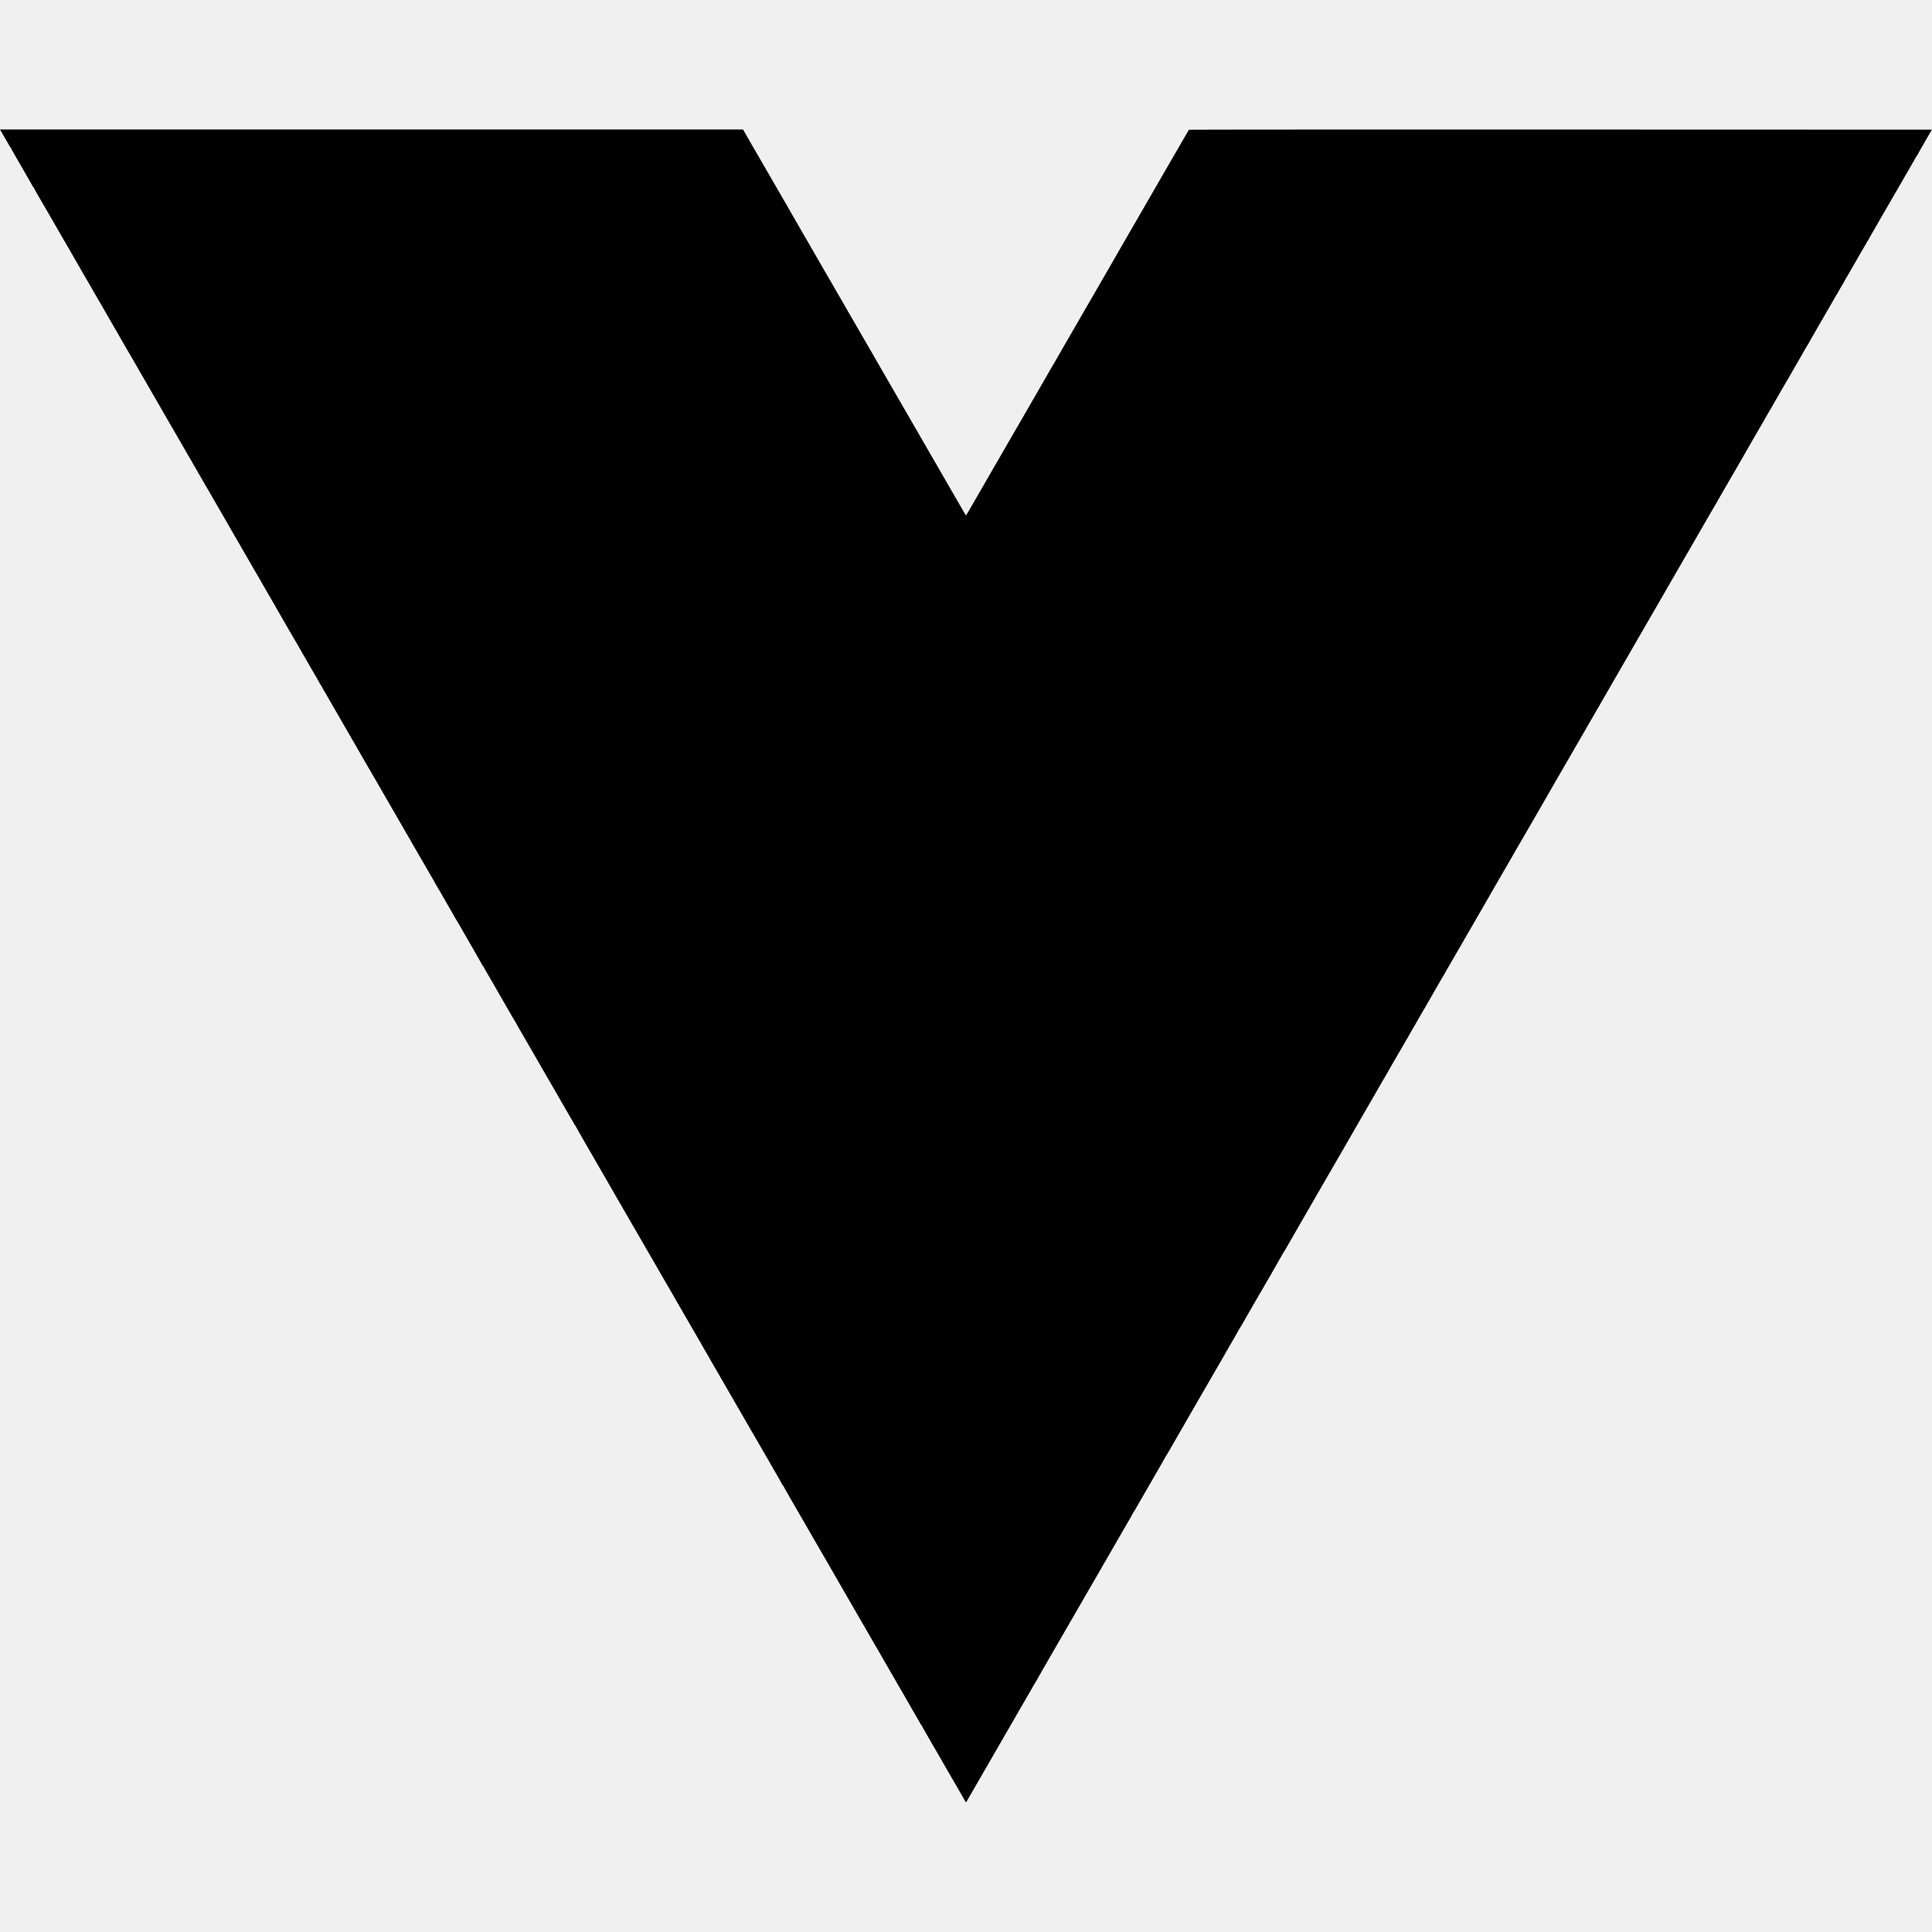
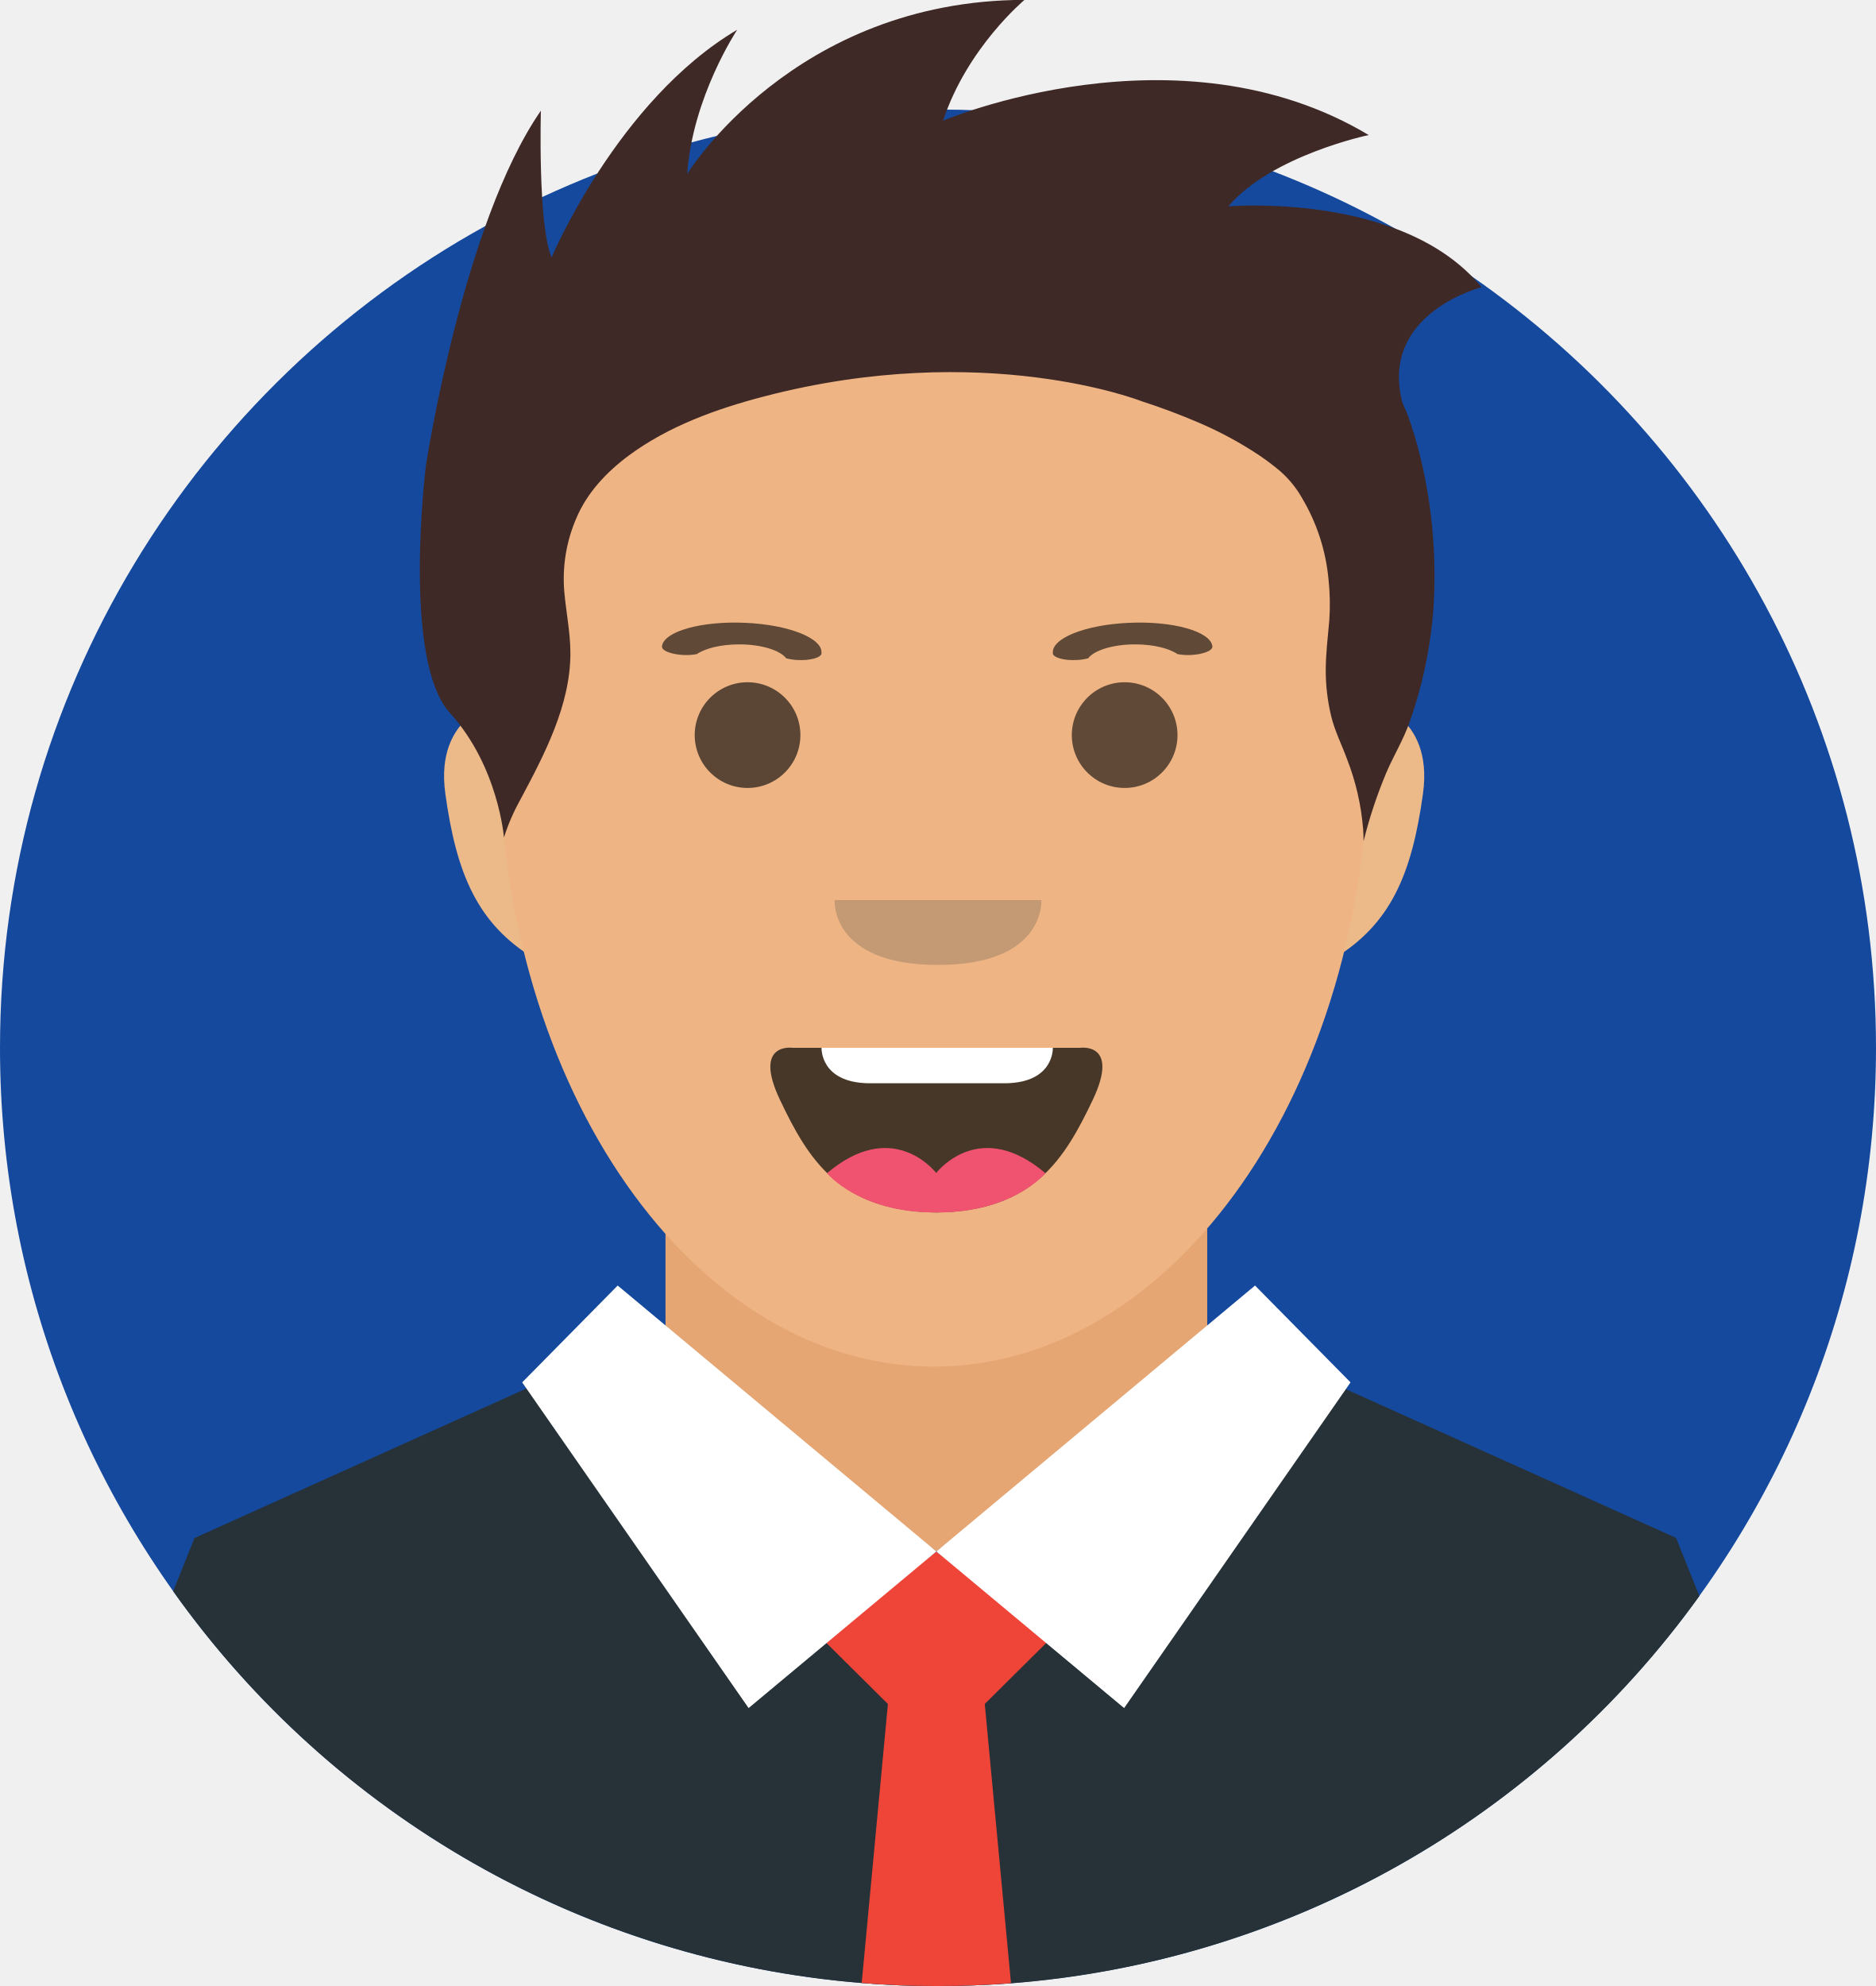
- <svg xmlns="http://www.w3.org/2000/svg" version="1.0" width="16pt" height="16pt" viewBox="0 0 16 16" preserveAspectRatio="xMidYMid meet">
-   <g transform="translate(0,16) scale(0.00032,-0.00032)" fill="#000000" stroke="none">
-     <path d="M18 46618 c45 -75 122 -207 122 -211 0 -2 25 -45 55 -95 30 -50 55 -96 55 -102 0 -5 5 -10 10 -10 6 0 10 -4 10 -9 0 -5 73 -135 161 -288 89 -153 173 -298 187 -323 14 -25 32 -57 41 -72 88 -149 187 -324 189 -335 2 -7 8 -13 13 -13 5 0 9 -4 9 -10 0 -5 46 -89 103 -187 175 -302 490 -846 507 -876 8 -16 20 -36 25 -45 28 -46 290 -498 339 -585 13 -23 74 -129 136 -236 61 -107 123 -215 137 -240 14 -25 29 -50 33 -56 5 -5 23 -37 40 -70 18 -33 38 -67 44 -75 11 -16 21 -33 63 -109 14 -25 29 -50 33 -56 4 -5 21 -35 38 -65 55 -100 261 -455 269 -465 4 -5 14 -21 20 -35 15 -29 41 -75 103 -180 24 -41 52 -88 60 -105 9 -16 57 -100 107 -185 112 -193 362 -626 380 -660 8 -14 23 -38 33 -55 11 -16 23 -37 27 -45 4 -8 26 -46 48 -85 23 -38 53 -90 67 -115 46 -81 64 -113 178 -310 62 -107 121 -210 132 -227 37 -67 56 -99 85 -148 16 -27 32 -57 36 -65 4 -8 15 -27 25 -42 9 -15 53 -89 96 -165 44 -76 177 -307 296 -513 120 -206 268 -463 330 -570 131 -227 117 -203 200 -348 36 -62 73 -125 82 -140 10 -15 21 -34 25 -42 4 -8 20 -37 36 -65 17 -27 38 -65 48 -82 49 -85 64 -111 87 -153 13 -25 28 -49 32 -55 4 -5 78 -134 165 -285 87 -151 166 -288 176 -305 10 -16 26 -43 35 -59 9 -17 125 -217 257 -445 132 -229 253 -441 270 -471 17 -30 45 -79 64 -108 18 -29 33 -54 33 -57 0 -2 20 -37 44 -77 24 -40 123 -212 221 -383 97 -170 190 -330 205 -355 16 -25 39 -65 53 -90 13 -25 81 -144 152 -265 70 -121 137 -238 150 -260 12 -22 37 -65 55 -95 18 -30 43 -73 55 -95 12 -22 48 -85 80 -140 77 -132 163 -280 190 -330 13 -22 71 -123 130 -225 59 -102 116 -199 126 -217 10 -17 29 -50 43 -72 15 -22 26 -43 26 -45 0 -2 27 -50 60 -106 33 -56 60 -103 60 -105 0 -2 55 -98 90 -155 8 -14 182 -316 239 -414 13 -22 45 -79 72 -124 27 -46 49 -86 49 -89 0 -2 14 -24 30 -48 16 -24 30 -46 30 -49 0 -5 74 -135 100 -176 5 -8 24 -42 43 -75 50 -88 58 -101 262 -455 104 -179 199 -345 213 -370 14 -25 28 -49 32 -55 4 -5 17 -26 28 -45 10 -19 62 -109 114 -200 114 -197 133 -230 170 -295 16 -27 33 -57 38 -65 17 -28 96 -165 103 -180 4 -8 16 -28 26 -45 10 -16 77 -131 148 -255 72 -124 181 -313 243 -420 62 -107 121 -209 131 -227 35 -62 323 -560 392 -678 38 -66 83 -145 100 -175 16 -30 33 -59 37 -65 4 -5 17 -27 29 -47 34 -61 56 -100 90 -156 17 -29 31 -55 31 -57 0 -2 17 -32 39 -67 21 -35 134 -229 251 -433 117 -203 235 -407 261 -451 27 -45 49 -85 49 -88 0 -4 8 -19 19 -34 15 -21 200 -341 309 -533 10 -19 33 -58 51 -87 17 -29 31 -54 31 -56 0 -2 25 -44 55 -94 30 -50 55 -95 55 -98 0 -4 6 -15 14 -23 7 -9 27 -41 43 -71 17 -30 170 -297 342 -594 171 -296 311 -542 311 -547 0 -5 5 -9 10 -9 6 0 10 -4 10 -10 0 -5 22 -47 49 -92 27 -46 58 -99 68 -118 24 -43 81 -140 93 -160 5 -8 66 -114 135 -235 69 -121 130 -227 135 -235 12 -21 259 -447 283 -490 10 -19 28 -47 38 -62 11 -14 19 -29 19 -32 0 -3 37 -69 83 -148 99 -170 305 -526 337 -583 13 -22 31 -53 41 -70 11 -16 22 -37 26 -45 7 -14 82 -146 103 -180 14 -24 181 -311 205 -355 13 -22 46 -80 75 -130 29 -49 64 -110 78 -135 14 -25 51 -88 82 -140 31 -52 59 -102 63 -110 4 -8 18 -33 31 -55 205 -353 284 -489 309 -535 17 -30 45 -78 62 -106 18 -28 36 -60 39 -72 4 -12 12 -22 17 -22 5 0 9 -4 9 -10 0 -5 109 -197 241 -427 133 -230 250 -431 259 -448 51 -90 222 -385 280 -485 37 -63 78 -135 92 -160 14 -25 67 -117 118 -205 51 -88 101 -175 111 -193 34 -58 55 -95 149 -257 51 -88 101 -173 110 -190 9 -16 76 -131 147 -255 72 -124 140 -241 151 -260 61 -108 281 -489 355 -615 38 -66 77 -133 87 -150 35 -63 91 -161 100 -175 14 -23 99 -169 128 -220 54 -97 135 -235 142 -245 4 -5 20 -32 35 -60 26 -48 238 -416 276 -480 10 -16 26 -46 37 -65 30 -53 382 -661 403 -695 10 -16 22 -37 26 -45 4 -8 26 -48 50 -88 24 -41 43 -75 43 -77 0 -2 22 -40 50 -85 27 -45 50 -84 50 -86 0 -3 38 -69 83 -147 84 -142 302 -520 340 -587 10 -19 34 -60 52 -90 18 -30 44 -75 57 -100 14 -25 45 -79 70 -120 25 -41 56 -96 70 -121 14 -25 77 -133 138 -240 62 -107 122 -210 132 -229 25 -43 310 -535 337 -581 11 -19 26 -45 34 -59 17 -32 238 -414 266 -460 11 -19 24 -41 28 -49 3 -7 75 -133 160 -278 84 -146 153 -269 153 -274 0 -5 5 -9 10 -9 6 0 10 -4 10 -10 0 -5 82 -150 181 -322 182 -314 201 -346 240 -415 12 -21 80 -139 152 -263 71 -124 141 -245 155 -270 14 -25 28 -49 32 -55 6 -8 145 -248 220 -380 37 -66 209 -362 229 -395 11 -19 24 -42 28 -49 4 -8 67 -118 140 -243 73 -125 133 -230 133 -233 0 -2 15 -28 33 -57 19 -29 47 -78 64 -108 17 -30 53 -93 79 -139 53 -90 82 -141 157 -272 82 -142 115 -199 381 -659 142 -245 268 -463 281 -485 12 -22 71 -125 132 -230 60 -104 172 -298 248 -430 76 -132 146 -253 156 -270 11 -16 22 -36 26 -44 3 -8 30 -54 60 -103 29 -49 53 -91 53 -93 0 -3 18 -34 40 -70 22 -36 40 -67 40 -69 0 -2 37 -66 81 -142 45 -77 98 -168 119 -204 20 -36 47 -81 58 -100 12 -19 27 -47 33 -62 6 -16 15 -28 20 -28 5 0 9 -4 9 -9 0 -6 63 -118 140 -251 77 -133 140 -243 140 -245 0 -2 18 -33 41 -70 22 -37 49 -83 60 -101 10 -19 29 -51 40 -71 25 -45 109 -189 126 -218 7 -11 17 -29 22 -40 6 -11 22 -38 35 -60 14 -22 37 -62 52 -90 14 -27 35 -62 45 -77 11 -14 19 -29 19 -32 0 -3 18 -35 40 -71 22 -36 40 -67 40 -69 0 -2 19 -35 42 -72 23 -38 55 -94 72 -124 26 -47 139 -244 171 -298 6 -9 21 -36 34 -60 28 -48 37 -51 51 -19 6 12 19 36 29 52 10 17 27 46 38 65 11 19 104 181 208 360 103 179 199 345 213 370 14 25 42 74 64 109 21 34 38 65 38 67 0 2 18 33 40 69 22 36 40 67 40 69 0 3 177 310 199 346 16 26 136 234 140 244 2 5 25 44 52 88 27 44 49 81 49 84 0 2 18 34 40 70 22 36 40 67 40 69 0 2 20 36 43 77 35 58 169 289 297 513 9 17 50 86 90 155 40 69 86 150 103 180 16 30 35 62 41 70 6 8 16 24 22 35 35 64 72 129 167 293 59 100 116 199 127 220 11 20 30 53 41 72 43 72 1070 1850 1121 1940 14 25 65 113 113 195 48 83 96 166 107 185 10 19 28 50 38 68 11 18 73 124 137 235 64 111 175 303 246 427 71 124 173 299 225 390 52 91 116 202 143 248 27 45 49 85 49 89 0 4 6 14 14 22 7 9 28 43 46 76 26 47 251 436 378 655 11 19 29 51 40 70 11 19 101 176 201 348 99 172 181 317 181 323 0 5 5 9 10 9 6 0 10 5 10 11 0 6 8 23 18 37 11 15 32 52 49 82 16 30 130 228 253 440 122 212 234 405 248 430 13 25 39 70 57 100 39 65 69 117 130 225 25 44 50 87 55 95 12 19 78 134 220 380 61 107 129 224 150 260 161 277 222 382 246 425 15 28 47 83 71 123 24 41 43 78 43 83 0 5 4 9 8 9 4 0 13 12 19 28 7 15 23 45 36 67 66 110 277 478 277 483 0 3 6 13 14 21 7 9 27 41 43 71 17 30 45 80 63 110 34 57 375 649 394 685 6 11 16 27 22 35 6 8 26 42 44 75 18 33 41 74 51 90 10 17 24 41 32 55 54 97 72 128 88 152 11 14 19 28 19 30 0 3 79 141 175 308 96 167 175 305 175 308 0 3 6 13 14 21 7 9 26 39 41 66 33 60 276 483 338 587 24 40 46 80 50 88 4 8 13 24 20 35 14 23 95 163 125 215 11 19 52 91 92 160 40 69 80 139 90 155 9 17 103 179 207 360 105 182 200 346 211 365 103 181 463 802 489 845 7 11 15 27 19 35 4 8 29 51 55 95 64 110 828 1433 848 1470 9 17 24 41 33 55 9 14 29 48 45 77 15 28 52 93 82 145 30 51 62 107 71 123 17 30 231 398 400 690 51 88 103 179 115 202 12 23 26 48 32 55 6 7 24 38 40 68 17 30 61 107 98 170 37 63 84 144 103 180 19 36 41 72 48 81 8 8 14 18 14 21 0 4 27 51 59 106 32 55 72 124 89 154 16 29 71 125 122 213 51 88 104 180 118 205 13 25 28 50 32 55 4 6 17 26 28 45 11 19 45 80 77 135 31 55 66 116 77 135 11 19 88 152 171 295 401 694 620 1072 650 1125 11 19 87 152 170 295 83 143 158 273 166 288 9 16 21 36 26 45 6 9 31 52 55 96 25 43 54 94 66 115 11 20 95 164 186 321 91 157 173 299 182 315 9 17 26 46 37 65 12 19 66 114 121 210 56 96 108 186 117 200 8 14 24 40 34 59 24 45 383 664 412 713 5 9 17 29 26 45 15 28 120 210 241 419 36 61 68 117 72 125 4 8 12 23 19 34 35 57 245 420 262 453 11 20 35 61 53 90 17 29 32 54 32 56 0 3 28 51 62 108 33 57 70 119 80 138 10 19 23 42 28 50 5 8 32 53 59 100 27 47 149 258 271 470 122 212 234 405 248 430 30 53 62 108 80 135 6 11 15 27 19 35 4 8 85 150 181 315 96 165 187 323 202 350 31 56 116 202 130 225 5 8 25 42 43 75 19 33 92 159 162 280 149 257 157 271 202 350 19 33 38 67 43 75 9 14 228 392 275 475 12 22 55 96 95 165 40 69 80 139 90 155 24 42 202 350 221 383 9 15 27 47 41 72 14 25 75 131 136 236 61 106 121 210 134 232 99 172 271 470 279 482 5 8 23 40 40 70 18 30 81 141 142 245 60 105 121 210 135 235 14 25 71 124 127 220 56 96 143 247 194 335 51 88 96 167 102 175 14 24 180 311 204 355 23 43 340 590 356 615 5 8 50 87 101 175 171 301 517 898 582 1008 25 43 46 81 46 83 0 2 12 23 27 47 14 23 40 67 56 97 16 30 35 62 42 70 7 8 15 22 18 30 4 8 20 38 37 65 16 28 33 57 37 65 6 12 111 196 143 250 5 8 55 95 112 193 57 98 113 195 126 215 12 20 27 46 32 57 6 11 14 27 20 35 5 8 76 130 156 270 80 140 165 287 187 325 23 39 52 90 66 115 13 25 30 52 37 61 8 8 14 18 14 21 0 4 41 77 92 165 50 87 175 302 276 478 101 176 208 360 236 408 28 49 67 117 86 152 19 35 41 70 48 77 6 6 12 15 12 19 0 7 124 224 167 291 12 21 23 40 23 42 0 2 21 40 46 83 26 43 55 92 64 109 54 95 327 568 354 614 19 30 45 75 59 100 71 128 82 145 89 148 4 2 8 8 8 13 0 5 42 82 94 172 311 538 496 858 518 897 14 25 40 70 58 100 18 30 42 71 53 90 10 19 79 139 152 265 73 127 142 246 153 265 10 19 43 76 72 125 29 50 63 108 75 130 65 116 80 140 87 143 4 2 8 8 8 12 0 8 114 212 140 250 6 8 14 24 20 35 5 11 54 97 108 190 l100 170 -9611 3 c-5286 1 -9614 -1 -9618 -5 -5 -6 -419 -719 -619 -1068 -89 -155 -267 -463 -323 -560 -38 -66 -81 -140 -95 -165 -31 -56 -263 -457 -526 -910 -110 -190 -224 -388 -254 -440 -29 -52 -61 -109 -71 -125 -23 -39 -243 -420 -268 -465 -11 -19 -204 -352 -428 -740 -224 -388 -477 -826 -563 -975 -85 -148 -185 -322 -222 -385 -37 -63 -120 -207 -185 -320 -65 -113 -177 -306 -248 -430 -72 -124 -172 -297 -222 -385 -51 -88 -142 -245 -202 -350 -131 -226 -247 -427 -408 -705 -65 -113 -249 -432 -410 -710 -160 -278 -388 -673 -506 -877 -118 -205 -216 -373 -219 -373 -3 0 -52 82 -109 183 -58 100 -144 250 -192 332 -95 164 -402 696 -647 1120 -85 149 -228 396 -317 550 -212 365 -982 1700 -1008 1745 -10 19 -43 76 -72 125 -29 50 -64 110 -77 135 -14 25 -63 110 -110 190 -47 80 -96 165 -110 190 -14 25 -99 171 -188 325 -89 154 -174 300 -188 325 -13 25 -64 113 -112 195 -48 83 -140 242 -205 355 -65 113 -183 317 -263 454 -79 137 -152 264 -163 282 -50 89 -335 583 -354 614 -12 19 -34 58 -50 85 -15 28 -129 226 -253 440 -124 215 -235 408 -247 430 -12 22 -69 121 -127 220 -58 99 -226 389 -373 645 -148 256 -324 561 -392 678 -67 117 -134 232 -147 255 -13 23 -33 59 -46 80 l-22 37 -9615 0 -9615 0 20 -32z" />
-   </g>
+ <svg xmlns="http://www.w3.org/2000/svg" id="Ebene_2" data-name="Ebene 2" viewBox="0 0 702.94 744.01">
+   <defs>
+     <style>.cls-1{fill:#15499e;}.cls-2{fill:#263238;}.cls-3{fill:#ef4538;}.cls-4{fill:#e5a673;}.cls-5{fill:#fff;}.cls-6{fill:#ecb989;}.cls-7{fill:#efb484;}.cls-8{fill:#3f2926;}.cls-9{fill:#5b4636;}.cls-10{fill:#c49a74;}.cls-11{fill:#473728;}.cls-12{fill:#f0536f;}.cls-13{fill:#604a37;}</style>
+   </defs>
+   <path class="cls-1" d="M754.67,438.63a351.44,351.44,0,0,1-324.1,350.42Q417,790.1,403.2,790.1h-1q-13.93,0-27.59-1.14A351.41,351.41,0,0,1,51.73,438.63c0-132.64,73.48-248.12,182-307.95q10.4-5.75,21.21-10.79,10.19-4.74,20.73-8.85a347.81,347.81,0,0,1,35.25-11.63q4.77-1.29,9.58-2.45a352.09,352.09,0,0,1,82.75-9.8l3.44,0q4.71,0,9.39.21a0,0,0,0,0,0,0A349.59,349.59,0,0,1,575,132h0q14.41,8.08,28,17.47h0C694.65,212.88,754.67,318.75,754.67,438.63Z" transform="translate(-51.73 -46.09)" />
+   <path class="cls-2" d="M688.49,644a351.13,351.13,0,0,1-257.92,145.1Q417,790.1,403.2,790.1h-1v-143l.39-.4L413,636l.39-.39,63.51-65.42,25-25.71,1.6-1.65.24.11.37.16L556,566.5l123.75,55.73Z" transform="translate(-51.73 -46.09)" />
+   <path class="cls-2" d="M402.2,647.13v143q-13.93,0-27.59-1.14a351.12,351.12,0,0,1-258-146.79l8-19.93,124.33-56,52-23.4.16.16,24.12,24.85h0L391.34,636l.4.41Z" transform="translate(-51.73 -46.09)" />
+   <path class="cls-3" d="M443.72,661.62l-23,22.82,9.83,104.61Q417,790.1,403.2,790.1h-1q-13.93,0-27.59-1.14l9.82-104.51-23-22.82-1.56-1.55L391.34,636l11.25-8.63,10.8,8.29,31.89,24.46Z" transform="translate(-51.73 -46.09)" />
+   <polygon class="cls-4" points="452.35 442.67 452.35 503.21 350.86 581.23 249.36 503.21 249.36 442.67 452.35 442.67" />
+   <polygon id="KragenRechts" class="cls-5" points="470.26 481.6 506.05 517.88 421.21 639.89 350.86 581.23 470.26 481.6" />
+   <polygon id="KragenLinks" class="cls-5" points="231.45 481.6 195.66 517.88 280.5 639.89 350.86 581.23 231.45 481.6" />
+   <path class="cls-6" d="M238.91,308.9s-24.48,4.47-20.31,34.56,12.06,48.85,33.51,61.81Z" transform="translate(-51.73 -46.09)" />
+   <path class="cls-6" d="M564.61,308.9s24.48,4.47,20.31,34.56-12.07,48.85-33.51,61.81Z" transform="translate(-51.73 -46.09)" />
+   <ellipse class="cls-7" cx="349.96" cy="279.08" rx="162.92" ry="232.87" />
+   <path class="cls-8" d="M240.56,359.83s-2.08-26.67-20.22-46.6-9-92.9-9-92.9,13.75-90.51,43.06-132.77c0,0-1.2,42.46,4,55,0,0,24.72-58.81,69.57-85.33,0,0-16.75,25.12-18.74,54,0,0,39.87-65,126.39-65.19,0,0-21.53,17.94-30.5,45.25,0,0,87.88-37.48,159.47,5.39,0,0-36.27,7.57-52.61,26.71,0,0,65.58-5.58,94.89,30.3,0,0-37.68,9.57-29.9,42.27.44,1.87,1.57,3.77,2.23,5.59A149.72,149.72,0,0,1,584,217.54a189.09,189.09,0,0,1,4.84,56.6A162.92,162.92,0,0,1,580,316.32c-2.31,6.77-6.15,12.94-8.94,19.54a174.64,174.64,0,0,0-8.39,25.35c0-1.53-.08-3.06-.18-4.59a92.24,92.24,0,0,0-6-26.09c-2-5.51-4.63-10.53-6-16.3a73,73,0,0,1-2-16.91c0-6.3.78-12.57,1.33-18.83a87.47,87.47,0,0,0-.3-15.43,72.57,72.57,0,0,0-9.86-30.3,38.83,38.83,0,0,0-8.27-10.18,91.83,91.83,0,0,0-7.83-5.92,140.62,140.62,0,0,0-22.69-12.25c-7-3-14.11-5.67-21.35-8,0,0-59-23.32-141.54-1.79-17.75,4.63-35.75,11.1-50.63,22.11-8.24,6.11-15.61,13.88-19.64,23.44a57.06,57.06,0,0,0-4.53,27.7c.68,7.61,2.26,15.16,2.28,22.81.05,19.54-9.78,38.16-18.74,54.95A77.1,77.1,0,0,0,240.56,359.83Z" transform="translate(-51.73 -46.09)" />
+   <circle class="cls-9" cx="280.11" cy="275.39" r="19.8" />
+   <path class="cls-10" d="M364.48,383.28h77.44s1.81,24.3-38.72,24.3S364.48,383.28,364.48,383.28Z" transform="translate(-51.73 -46.09)" />
+   <path class="cls-11" d="M461.14,458.24c-10.42,21.85-22.13,41.67-58.55,42.07-36.43-.4-48.14-20.22-58.55-42.07s4.69-19.61,4.69-19.61H456.44S471.55,436.38,461.14,458.24Z" transform="translate(-51.73 -46.09)" />
+   <path class="cls-5" d="M428.46,451.91H377.33c-18.38-.21-17.77-13.28-17.77-13.28h86.67S446.84,451.7,428.46,451.91Z" transform="translate(-51.73 -46.09)" />
+   <path class="cls-12" d="M443.45,485.61s-12,14.7-40.25,14.7h-1.51c-28.1-.06-40.08-14.7-40.08-14.7,24.12-20.47,39.81-1.48,40.92-.08C403.64,484.13,419.33,465.14,443.45,485.61Z" transform="translate(-51.73 -46.09)" />
+   <circle class="cls-13" cx="421.41" cy="275.39" r="19.8" />
+   <path class="cls-13" d="M446.24,290.73a.75.75,0,0,0,0,.15.8.8,0,0,1,0,.15c.43,1.49,4.26,2.53,8.76,2.33a20.77,20.77,0,0,0,4.44-.64c2.29-3,9.31-5.23,17.62-5.23,6.77,0,12.7,1.46,15.89,3.65a21.63,21.63,0,0,0,5,.33c4.51-.21,8-1.56,8.06-3.08v-.15a1,1,0,0,1,0-.15c-.92-5.52-14.8-9.4-31.18-8.68S445.74,285.18,446.24,290.73Z" transform="translate(-51.73 -46.09)" />
+   <path class="cls-13" d="M359.54,290.73a.38.38,0,0,1,0,.15.8.8,0,0,1,0,.15c-.43,1.49-4.25,2.53-8.76,2.33a20.86,20.86,0,0,1-4.44-.64c-2.29-3-9.3-5.23-17.62-5.23-6.77,0-12.69,1.46-15.89,3.65a21.63,21.63,0,0,1-5,.33c-4.5-.21-8-1.56-8.05-3.08v-.15a.66.66,0,0,1,0-.15c.92-5.52,14.79-9.4,31.17-8.68S360,285.18,359.54,290.73Z" transform="translate(-51.73 -46.09)" />
</svg>
